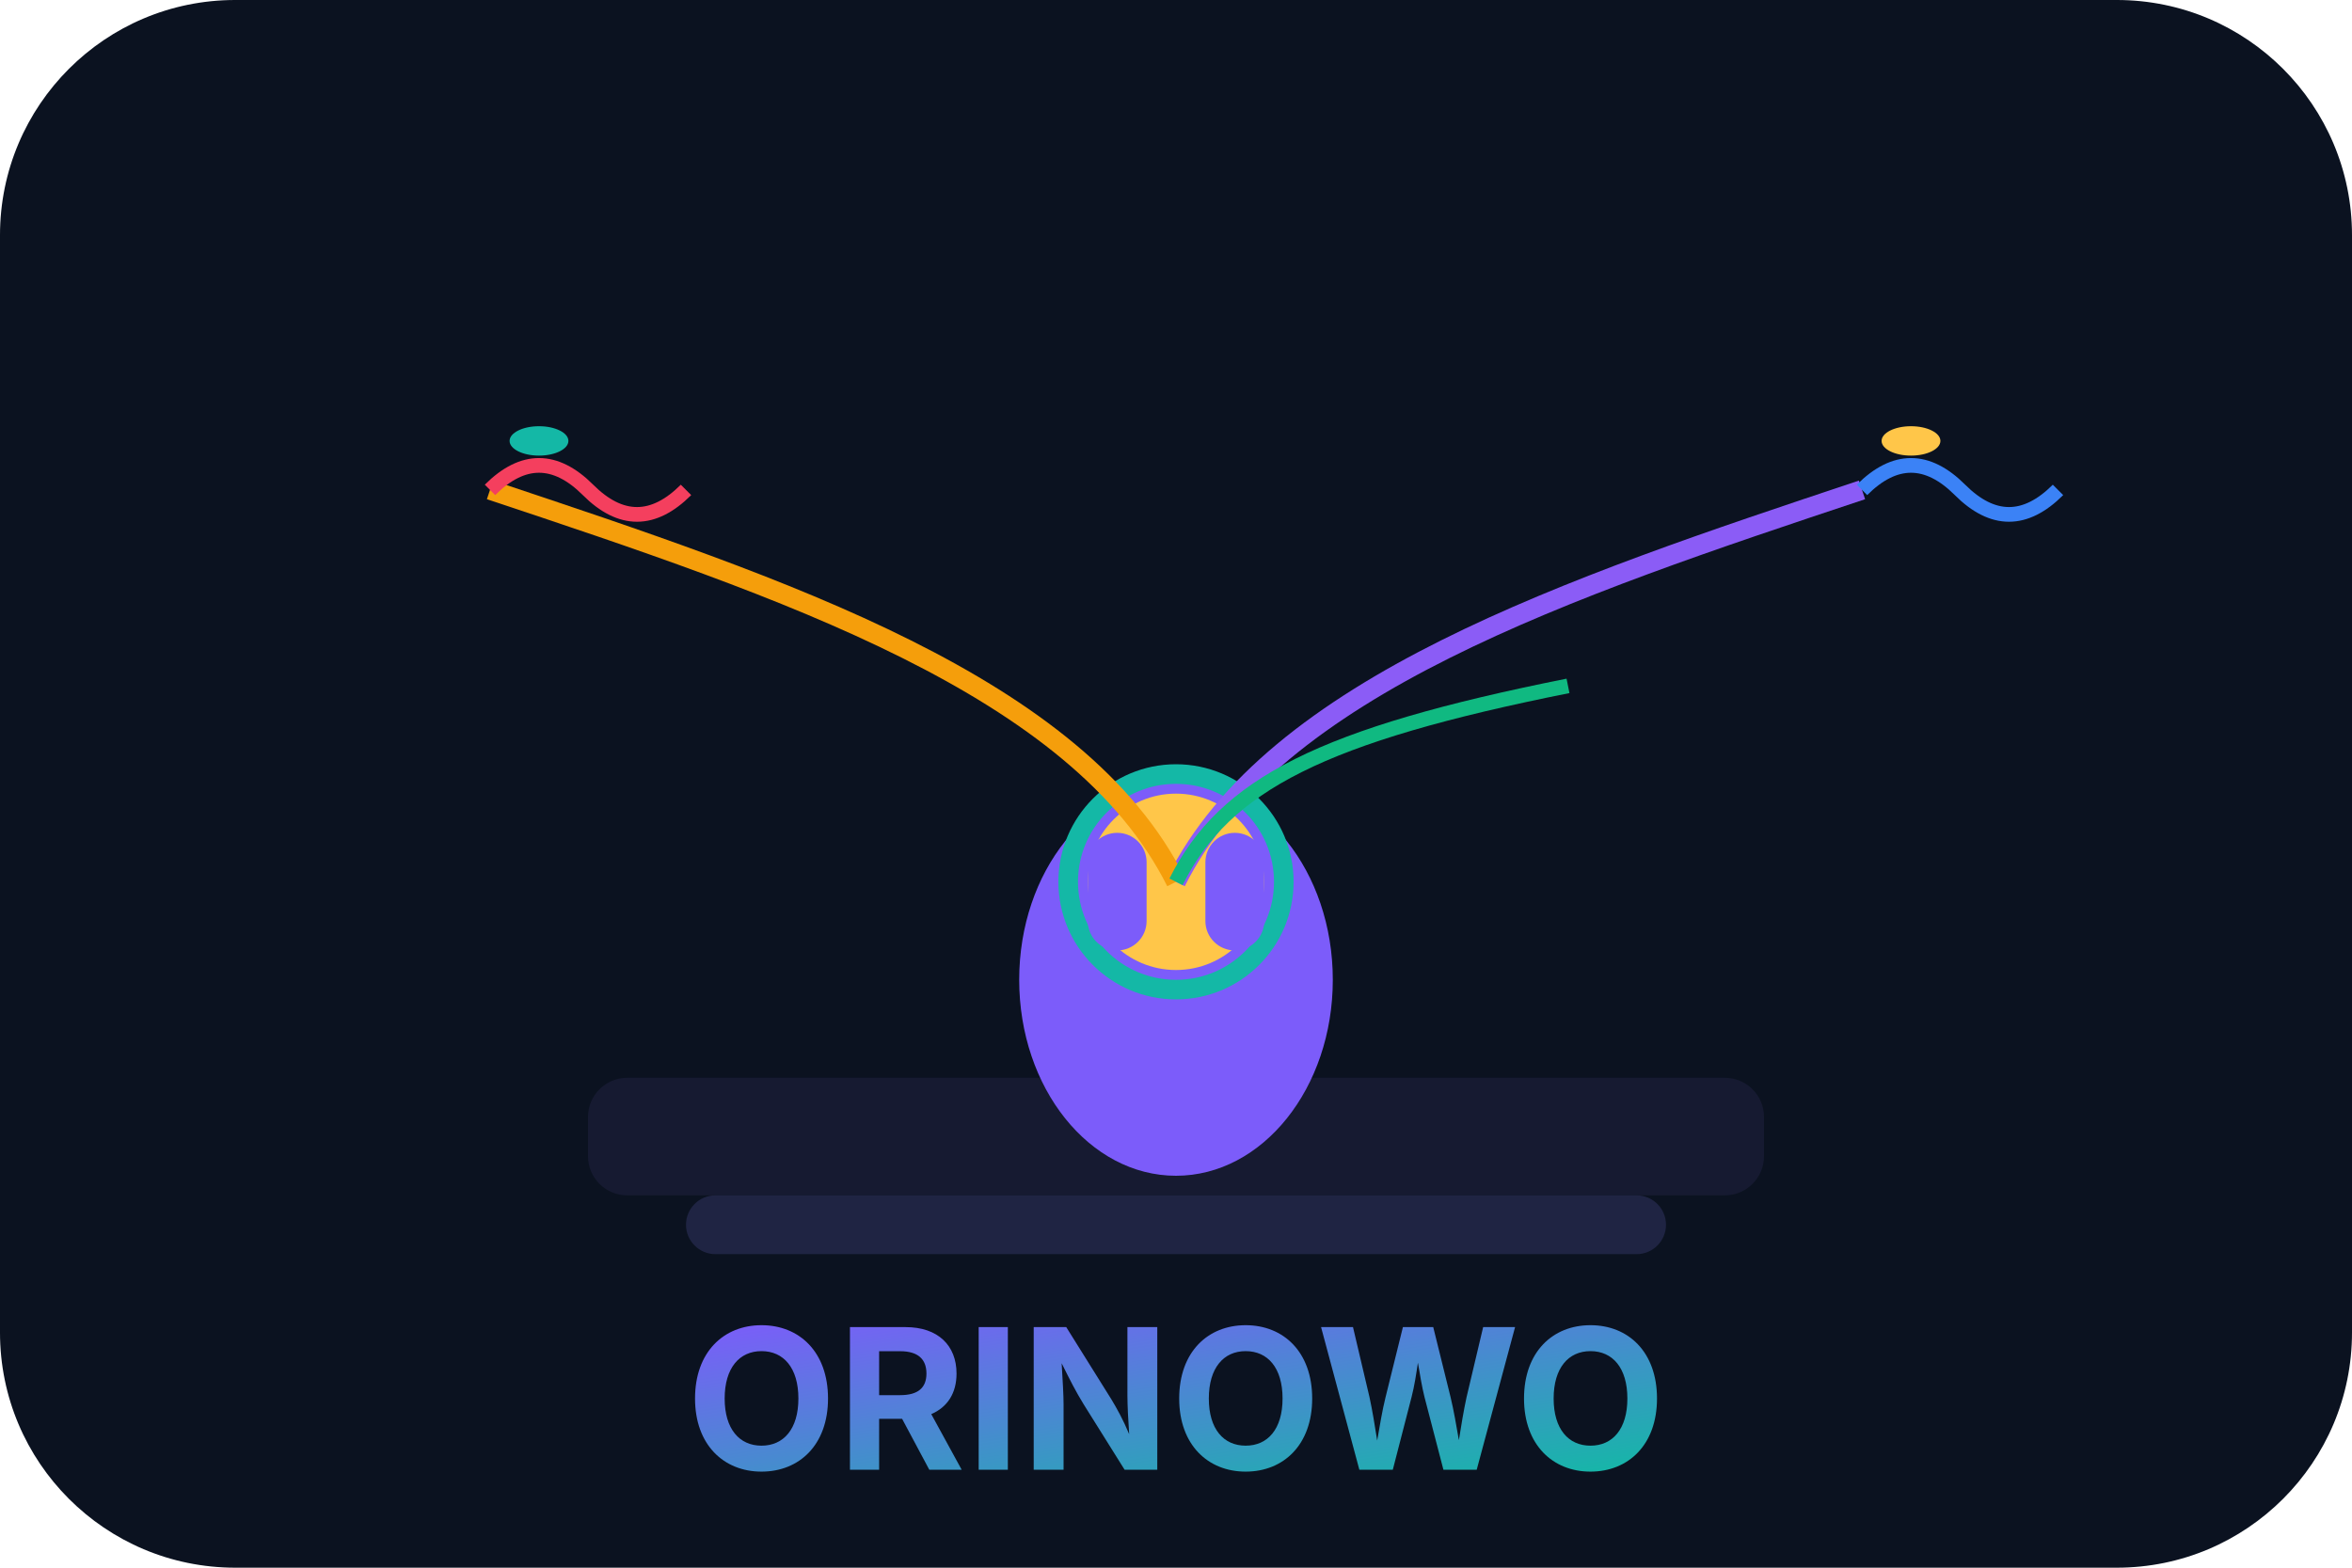
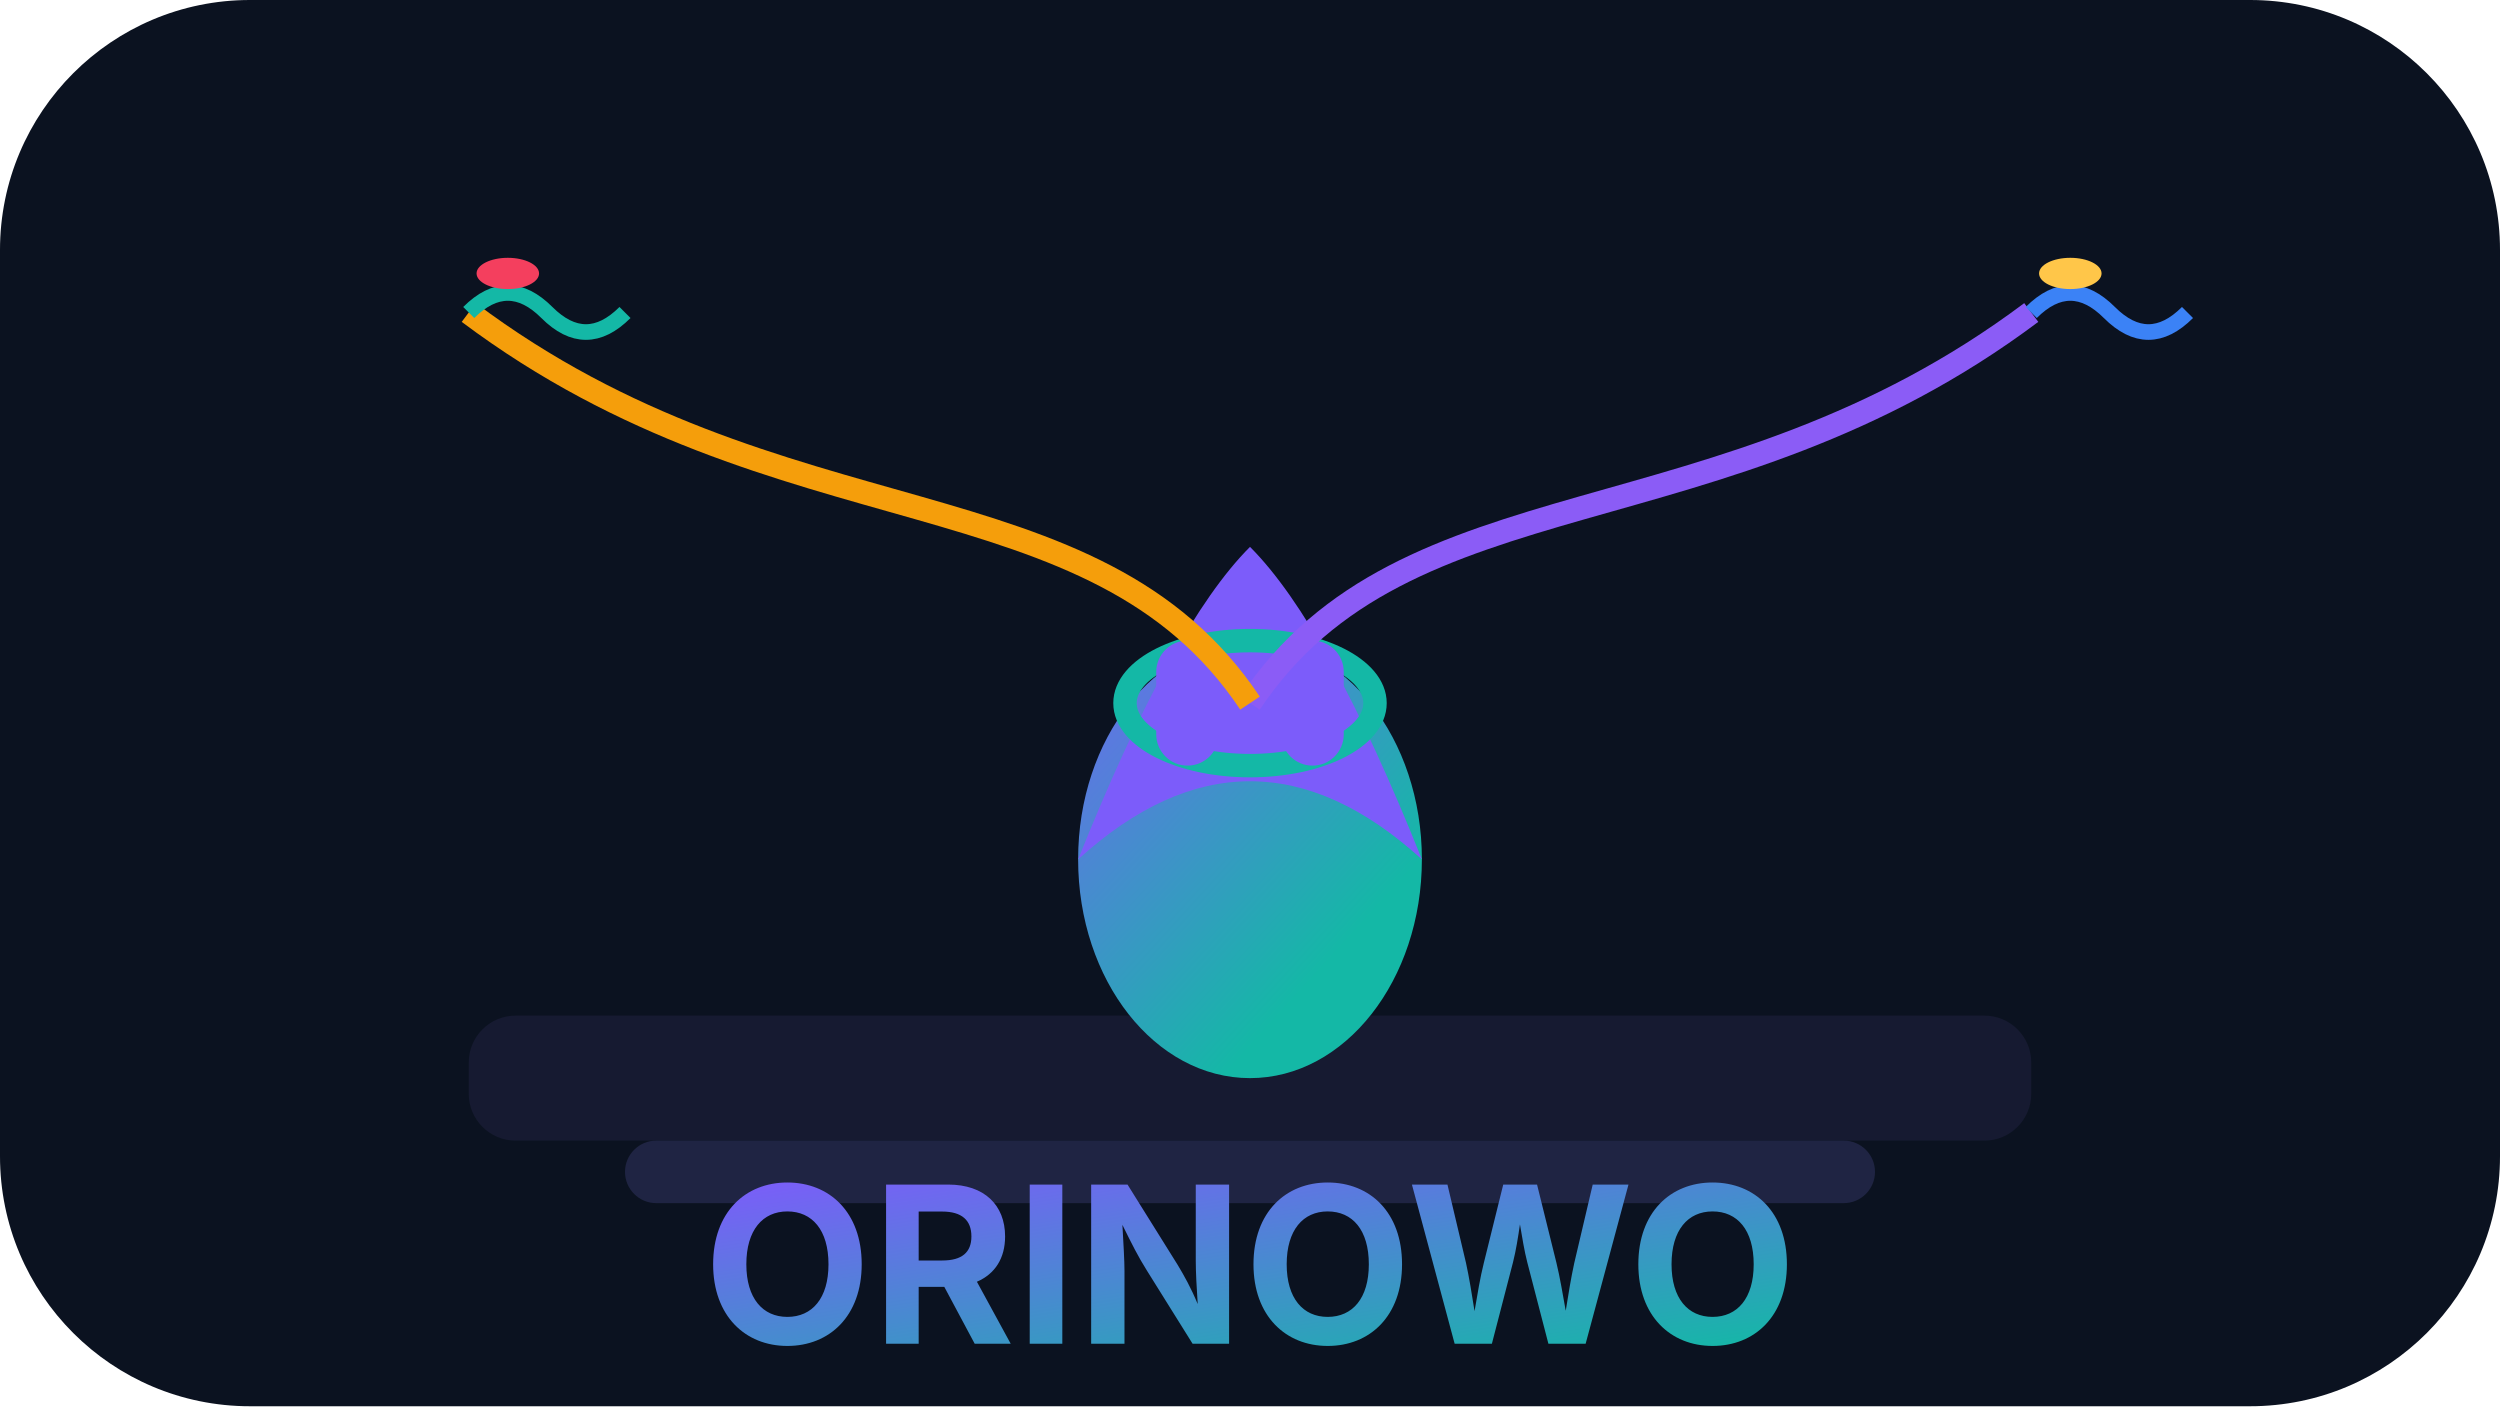
- <svg xmlns="http://www.w3.org/2000/svg" viewBox="0 0 480 320" fill="none">
-   <rect width="480" height="320" rx="48" fill="#0B1220" />
-   <rect x="120" y="220" width="240" height="24" rx="8" fill="#161a31" />
-   <rect x="140" y="244" width="200" height="12" rx="6" fill="#1f2443" />
-   <ellipse cx="240" cy="200" rx="32" ry="40" fill="#7C5CFA" />
-   <circle cx="240" cy="180" r="20" fill="#FFC649" stroke="#7C5CFA" stroke-width="4" />
-   <ellipse cx="240" cy="180" rx="22" ry="22" fill="none" stroke="#14B8A6" stroke-width="4" />
-   <rect x="222" y="170" width="12" height="24" rx="6" fill="#7C5CFA" />
-   <rect x="246" y="170" width="12" height="24" rx="6" fill="#7C5CFA" />
-   <path d="M240 180 C260 140, 320 120, 380 100" stroke="#8B5CF6" stroke-width="4" fill="none" />
-   <path d="M240 180 C220 140, 160 120, 100 100" stroke="#F59E0B" stroke-width="4" fill="none" />
-   <path d="M240 180 C250 160, 270 150, 320 140" stroke="#10B981" stroke-width="3" fill="none" />
-   <path d="M380 100 Q390 90, 400 100 Q410 110, 420 100" stroke="#3B82F6" stroke-width="3" fill="none" />
-   <path d="M100 100 Q110 90, 120 100 Q130 110, 140 100" stroke="#F43F5E" stroke-width="3" fill="none" />
-   <ellipse cx="390" cy="90" rx="6" ry="3" fill="#FFC649" />
-   <ellipse cx="110" cy="90" rx="6" ry="3" fill="#14B8A6" />
-   <text x="240" y="300" text-anchor="middle" font-family="Inter, ui-sans-serif" font-size="40" font-weight="bold" fill="url(#g)">
-     ORINOWO
-   </text>
+ <svg xmlns="http://www.w3.org/2000/svg" viewBox="0 0 320 180" fill="none">
+   <rect width="320" height="180" rx="32" fill="#0B1220" />
+   <rect x="60" y="130" width="200" height="16" rx="6" fill="#161a31" />
+   <rect x="80" y="146" width="160" height="8" rx="4" fill="#1f2443" />
+   <ellipse cx="160" cy="110" rx="22" ry="28" fill="url(#hoodie)" />
+   <path d="M138 110 Q160 90 182 110 Q170 80 160 70 Q150 80 138 110Z" fill="#7C5CFA" />
+   <ellipse cx="160" cy="90" rx="16" ry="8" fill="none" stroke="#14B8A6" stroke-width="3" />
+   <rect x="148" y="82" width="8" height="16" rx="4" fill="#7C5CFA" />
+   <rect x="164" y="82" width="8" height="16" rx="4" fill="#7C5CFA" />
+   <path d="M160 90 C180 60, 220 70, 260 40" stroke="#8B5CF6" stroke-width="3" fill="none" />
+   <path d="M160 90 C140 60, 100 70, 60 40" stroke="#F59E0B" stroke-width="3" fill="none" />
+   <path d="M260 40 Q265 35, 270 40 Q275 45, 280 40" stroke="#3B82F6" stroke-width="2" fill="none" />
+   <ellipse cx="265" cy="35" rx="4" ry="2" fill="#FFC649" />
+   <path d="M60 40 Q65 35, 70 40 Q75 45, 80 40" stroke="#14B8A6" stroke-width="2" fill="none" />
+   <ellipse cx="65" cy="35" rx="4" ry="2" fill="#F43F5E" />
+   <text x="160" y="172" text-anchor="middle" font-family="Inter, ui-sans-serif" font-size="28" font-weight="bold" fill="url(#g)">ORINOWO</text>
  <defs>
+     <linearGradient id="hoodie" x1="138" y1="70" x2="182" y2="110" gradientUnits="userSpaceOnUse">
+       <stop stop-color="#7C5CFA" />
+       <stop offset="1" stop-color="#14B8A6" />
+     </linearGradient>
    <linearGradient id="g" x1="0" y1="0" x2="1" y2="1">
      <stop offset="0%" stop-color="#7C5CFA" />
      <stop offset="100%" stop-color="#14B8A6" />
    </linearGradient>
  </defs>
</svg>
